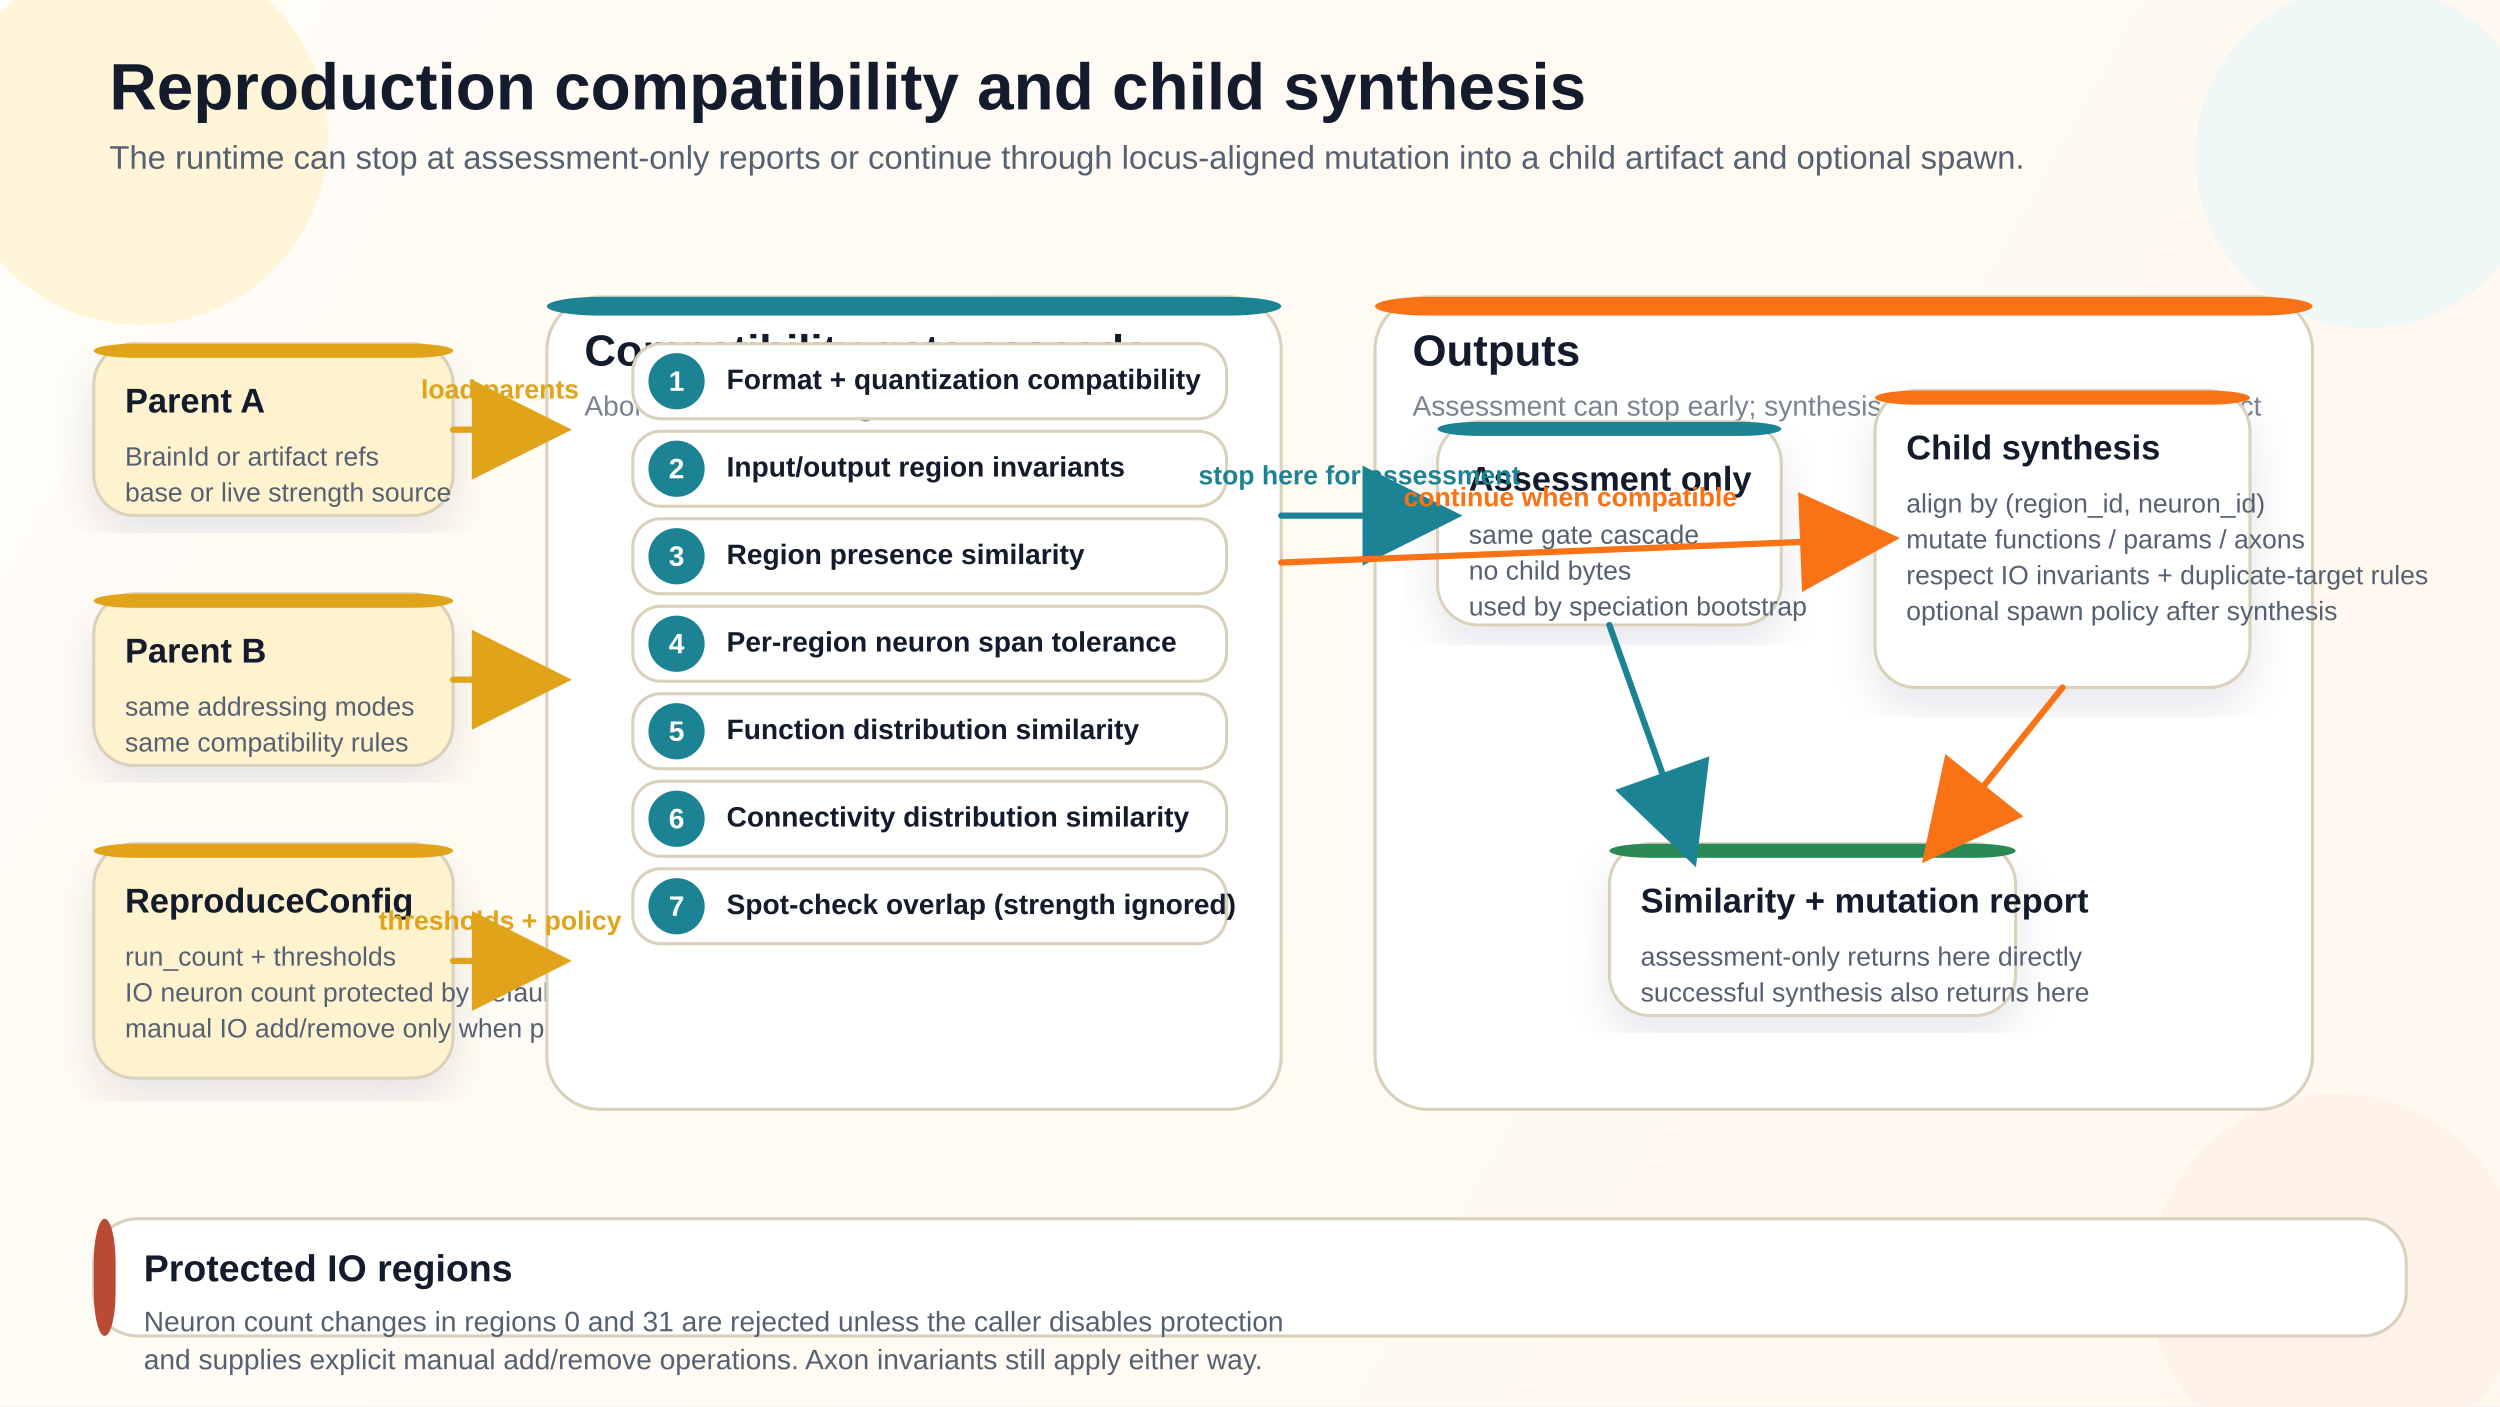
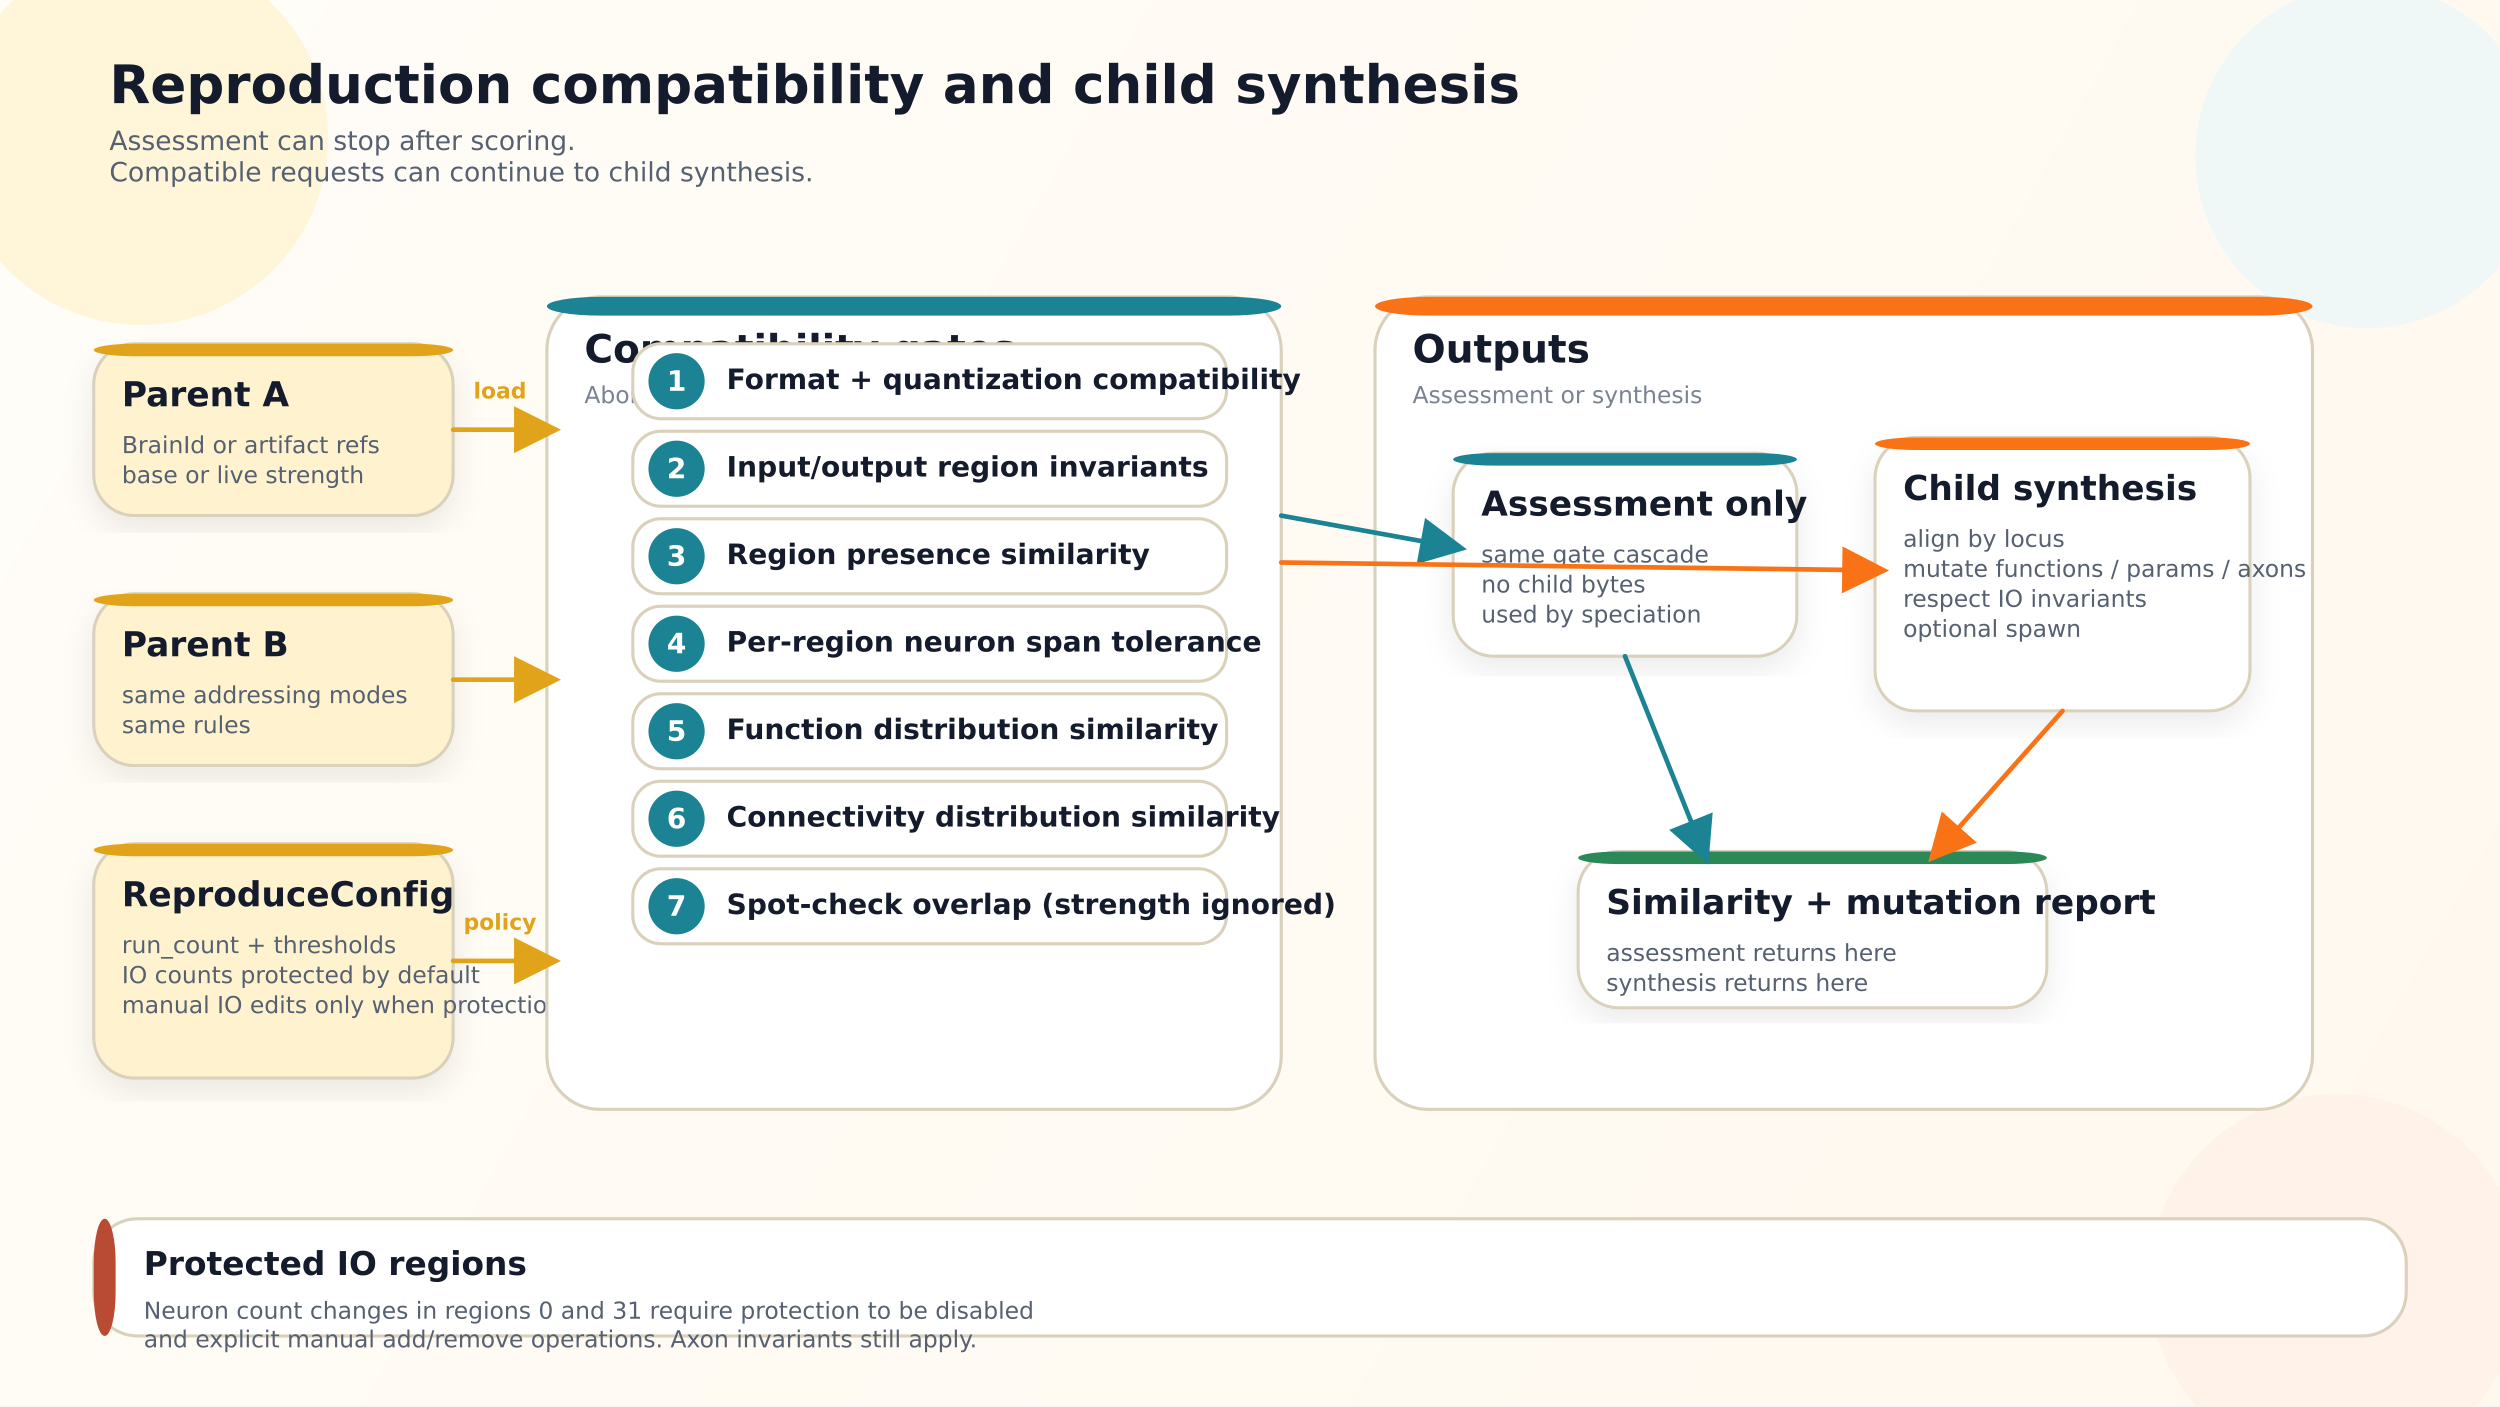
<svg xmlns="http://www.w3.org/2000/svg" width="1600" height="900" viewBox="0 0 1600 900" fill="none">
  <defs>
    <linearGradient id="bg-gradient" x1="0" y1="0" x2="1600" y2="900" gradientUnits="userSpaceOnUse">
      <stop offset="0%" stop-color="#FFFDF8" />
      <stop offset="100%" stop-color="#FFF8EE" />
    </linearGradient>
    <filter id="shadow" x="-10%" y="-10%" width="120%" height="120%">
-       <feDropShadow dx="0" dy="12" stdDeviation="14" flood-color="#131B2C" flood-opacity="0.10" />
+       <feDropShadow dx="0" dy="8" stdDeviation="10" flood-color="#131B2C" flood-opacity="0.08" />
    </filter>
-     <marker id="arrow-ink" markerWidth="16" markerHeight="16" refX="12" refY="8" orient="auto" markerUnits="strokeWidth">
-       <path d="M 0 0 L 16 8 L 0 16 z" fill="#131B2C" />
+     <marker id="arrow-ink" markerWidth="10" markerHeight="10" refX="7" refY="5" orient="auto" markerUnits="strokeWidth">
+       <path d="M 0 0 L 10 5 L 0 10 z" fill="#131B2C" />
    </marker>
-     <marker id="arrow-teal" markerWidth="16" markerHeight="16" refX="12" refY="8" orient="auto" markerUnits="strokeWidth">
-       <path d="M 0 0 L 16 8 L 0 16 z" fill="#1B8393" />
+     <marker id="arrow-teal" markerWidth="10" markerHeight="10" refX="7" refY="5" orient="auto" markerUnits="strokeWidth">
+       <path d="M 0 0 L 10 5 L 0 10 z" fill="#1B8393" />
    </marker>
-     <marker id="arrow-gold" markerWidth="16" markerHeight="16" refX="12" refY="8" orient="auto" markerUnits="strokeWidth">
-       <path d="M 0 0 L 16 8 L 0 16 z" fill="#E0A31A" />
+     <marker id="arrow-gold" markerWidth="10" markerHeight="10" refX="7" refY="5" orient="auto" markerUnits="strokeWidth">
+       <path d="M 0 0 L 10 5 L 0 10 z" fill="#E0A31A" />
    </marker>
-     <marker id="arrow-orange" markerWidth="16" markerHeight="16" refX="12" refY="8" orient="auto" markerUnits="strokeWidth">
-       <path d="M 0 0 L 16 8 L 0 16 z" fill="#F97316" />
+     <marker id="arrow-orange" markerWidth="10" markerHeight="10" refX="7" refY="5" orient="auto" markerUnits="strokeWidth">
+       <path d="M 0 0 L 10 5 L 0 10 z" fill="#F97316" />
    </marker>
-     <marker id="arrow-green" markerWidth="16" markerHeight="16" refX="12" refY="8" orient="auto" markerUnits="strokeWidth">
-       <path d="M 0 0 L 16 8 L 0 16 z" fill="#2B8857" />
+     <marker id="arrow-green" markerWidth="10" markerHeight="10" refX="7" refY="5" orient="auto" markerUnits="strokeWidth">
+       <path d="M 0 0 L 10 5 L 0 10 z" fill="#2B8857" />
    </marker>
-     <marker id="arrow-red" markerWidth="16" markerHeight="16" refX="12" refY="8" orient="auto" markerUnits="strokeWidth">
-       <path d="M 0 0 L 16 8 L 0 16 z" fill="#B94B34" />
+     <marker id="arrow-red" markerWidth="10" markerHeight="10" refX="7" refY="5" orient="auto" markerUnits="strokeWidth">
+       <path d="M 0 0 L 10 5 L 0 10 z" fill="#B94B34" />
    </marker>
  </defs>
  <g>
    <rect x="0" y="0" width="1600" height="900" fill="url(#bg-gradient)" />
    <circle cx="90" cy="88" r="120" fill="#FFF3CF" opacity="0.75" />
    <circle cx="1515" cy="100" r="110" fill="#EAF7F9" opacity="0.75" />
    <circle cx="1495" cy="820" r="120" fill="#FFF1E7" opacity="0.7" />
  </g>
  <g>
-     <text x="70" y="70" fill="#131B2C" font-size="42" font-weight="850" font-family="Segoe UI, Helvetica Neue, Arial, sans-serif" text-anchor="start" dominant-baseline="alphabetic">Reproduction compatibility and child synthesis</text>
-     <text x="70" y="108" fill="#556071" font-size="21" font-weight="500" font-family="Segoe UI, Helvetica Neue, Arial, sans-serif" text-anchor="start" dominant-baseline="alphabetic">The runtime can stop at assessment-only reports or continue through locus-aligned mutation into a child artifact and optional spawn.</text>
+     <text x="70" y="66" fill="#131B2C" font-size="34" font-weight="850" font-family="DejaVu Sans, Arial, Helvetica, sans-serif" text-anchor="start" dominant-baseline="alphabetic">Reproduction compatibility and child synthesis</text>
+     <text x="70" y="96" fill="#556071" font-size="17" font-weight="500" font-family="DejaVu Sans, Arial, Helvetica, sans-serif" text-anchor="start">
+       <tspan x="70" dy="0">Assessment can stop after scoring.</tspan>
+       <tspan x="70" dy="1.18em">Compatible requests can continue to child synthesis.</tspan>
+     </text>
  </g>
  <g>
    <rect x="60" y="220" width="230" height="110" rx="26" fill="#FFF3CF" stroke="#D9D1BB" stroke-width="2" filter="url(#shadow)" />
-     <rect x="60" y="220" width="230" height="9" rx="26" fill="#E0A31A" />
-     <text x="80" y="264" fill="#131B2C" font-size="22" font-weight="750" font-family="Segoe UI, Helvetica Neue, Arial, sans-serif" text-anchor="start" dominant-baseline="alphabetic">Parent A</text>
-     <text x="80" y="298" fill="#556071" font-size="17" font-weight="500" font-family="Segoe UI, Helvetica Neue, Arial, sans-serif" text-anchor="start">
-       <tspan x="80" dy="0">BrainId or artifact refs</tspan>
-       <tspan x="80" dy="1.35em">base or live strength source</tspan>
+     <rect x="60" y="220" width="230" height="8" rx="26" fill="#E0A31A" />
+     <text x="78" y="260" fill="#131B2C" font-size="22" font-weight="750" font-family="DejaVu Sans, Arial, Helvetica, sans-serif" text-anchor="start" dominant-baseline="alphabetic">Parent A</text>
+     <text x="78" y="290" fill="#556071" font-size="15" font-weight="500" font-family="DejaVu Sans, Arial, Helvetica, sans-serif" text-anchor="start">
+       <tspan x="78" dy="0">BrainId or artifact refs</tspan>
+       <tspan x="78" dy="1.28em">base or live strength</tspan>
    </text>
  </g>
  <g>
    <rect x="60" y="380" width="230" height="110" rx="26" fill="#FFF3CF" stroke="#D9D1BB" stroke-width="2" filter="url(#shadow)" />
-     <rect x="60" y="380" width="230" height="9" rx="26" fill="#E0A31A" />
-     <text x="80" y="424" fill="#131B2C" font-size="22" font-weight="750" font-family="Segoe UI, Helvetica Neue, Arial, sans-serif" text-anchor="start" dominant-baseline="alphabetic">Parent B</text>
-     <text x="80" y="458" fill="#556071" font-size="17" font-weight="500" font-family="Segoe UI, Helvetica Neue, Arial, sans-serif" text-anchor="start">
-       <tspan x="80" dy="0">same addressing modes</tspan>
-       <tspan x="80" dy="1.35em">same compatibility rules</tspan>
+     <rect x="60" y="380" width="230" height="8" rx="26" fill="#E0A31A" />
+     <text x="78" y="420" fill="#131B2C" font-size="22" font-weight="750" font-family="DejaVu Sans, Arial, Helvetica, sans-serif" text-anchor="start" dominant-baseline="alphabetic">Parent B</text>
+     <text x="78" y="450" fill="#556071" font-size="15" font-weight="500" font-family="DejaVu Sans, Arial, Helvetica, sans-serif" text-anchor="start">
+       <tspan x="78" dy="0">same addressing modes</tspan>
+       <tspan x="78" dy="1.28em">same rules</tspan>
    </text>
  </g>
  <g>
    <rect x="60" y="540" width="230" height="150" rx="26" fill="#FFF3CF" stroke="#D9D1BB" stroke-width="2" filter="url(#shadow)" />
-     <rect x="60" y="540" width="230" height="9" rx="26" fill="#E0A31A" />
-     <text x="80" y="584" fill="#131B2C" font-size="22" font-weight="750" font-family="Segoe UI, Helvetica Neue, Arial, sans-serif" text-anchor="start" dominant-baseline="alphabetic">ReproduceConfig</text>
-     <text x="80" y="618" fill="#556071" font-size="17" font-weight="500" font-family="Segoe UI, Helvetica Neue, Arial, sans-serif" text-anchor="start">
-       <tspan x="80" dy="0">run_count + thresholds</tspan>
-       <tspan x="80" dy="1.35em">IO neuron count protected by default</tspan>
-       <tspan x="80" dy="1.35em">manual IO add/remove only when protection is off</tspan>
+     <rect x="60" y="540" width="230" height="8" rx="26" fill="#E0A31A" />
+     <text x="78" y="580" fill="#131B2C" font-size="22" font-weight="750" font-family="DejaVu Sans, Arial, Helvetica, sans-serif" text-anchor="start" dominant-baseline="alphabetic">ReproduceConfig</text>
+     <text x="78" y="610" fill="#556071" font-size="15" font-weight="500" font-family="DejaVu Sans, Arial, Helvetica, sans-serif" text-anchor="start">
+       <tspan x="78" dy="0">run_count + thresholds</tspan>
+       <tspan x="78" dy="1.28em">IO counts protected by default</tspan>
+       <tspan x="78" dy="1.28em">manual IO edits only when protection is off</tspan>
    </text>
  </g>
  <g>
    <rect x="350" y="190" width="470" height="520" rx="34" fill="white" stroke="#D9D1BB" stroke-width="2" />
    <rect x="350" y="190" width="470" height="12" rx="34" fill="#1B8393" />
-     <text x="374" y="234" fill="#131B2C" font-size="28" font-weight="800" font-family="Segoe UI, Helvetica Neue, Arial, sans-serif" text-anchor="start" dominant-baseline="alphabetic">Compatibility gate cascade</text>
-     <text x="374" y="266" fill="#7A8392" font-size="18" font-weight="500" font-family="Segoe UI, Helvetica Neue, Arial, sans-serif" text-anchor="start" dominant-baseline="alphabetic">Abort as soon as one gate fails</text>
+     <text x="374" y="232" fill="#131B2C" font-size="25" font-weight="800" font-family="DejaVu Sans, Arial, Helvetica, sans-serif" text-anchor="start" dominant-baseline="alphabetic">Compatibility gates</text>
+     <text x="374" y="258" fill="#7A8392" font-size="15" font-weight="500" font-family="DejaVu Sans, Arial, Helvetica, sans-serif" text-anchor="start">
+       <tspan x="374" dy="0">Abort on first failure</tspan>
+     </text>
  </g>
  <g>
    <rect x="880" y="190" width="600" height="520" rx="34" fill="white" stroke="#D9D1BB" stroke-width="2" />
    <rect x="880" y="190" width="600" height="12" rx="34" fill="#F97316" />
-     <text x="904" y="234" fill="#131B2C" font-size="28" font-weight="800" font-family="Segoe UI, Helvetica Neue, Arial, sans-serif" text-anchor="start" dominant-baseline="alphabetic">Outputs</text>
-     <text x="904" y="266" fill="#7A8392" font-size="18" font-weight="500" font-family="Segoe UI, Helvetica Neue, Arial, sans-serif" text-anchor="start" dominant-baseline="alphabetic">Assessment can stop early; synthesis can continue to a child artifact</text>
-   </g>
-   <g>
-     <rect x="920" y="270" width="220" height="130" rx="26" fill="white" stroke="#D9D1BB" stroke-width="2" filter="url(#shadow)" />
-     <rect x="920" y="270" width="220" height="9" rx="26" fill="#1B8393" />
-     <text x="940" y="314" fill="#131B2C" font-size="22" font-weight="750" font-family="Segoe UI, Helvetica Neue, Arial, sans-serif" text-anchor="start" dominant-baseline="alphabetic">Assessment only</text>
-     <text x="940" y="348" fill="#556071" font-size="17" font-weight="500" font-family="Segoe UI, Helvetica Neue, Arial, sans-serif" text-anchor="start">
-       <tspan x="940" dy="0">same gate cascade</tspan>
-       <tspan x="940" dy="1.35em">no child bytes</tspan>
-       <tspan x="940" dy="1.35em">used by speciation bootstrap</tspan>
+     <text x="904" y="232" fill="#131B2C" font-size="25" font-weight="800" font-family="DejaVu Sans, Arial, Helvetica, sans-serif" text-anchor="start" dominant-baseline="alphabetic">Outputs</text>
+     <text x="904" y="258" fill="#7A8392" font-size="15" font-weight="500" font-family="DejaVu Sans, Arial, Helvetica, sans-serif" text-anchor="start">
+       <tspan x="904" dy="0">Assessment or synthesis</tspan>
    </text>
  </g>
  <g>
-     <rect x="1200" y="250" width="240" height="190" rx="26" fill="white" stroke="#D9D1BB" stroke-width="2" filter="url(#shadow)" />
-     <rect x="1200" y="250" width="240" height="9" rx="26" fill="#F97316" />
-     <text x="1220" y="294" fill="#131B2C" font-size="22" font-weight="750" font-family="Segoe UI, Helvetica Neue, Arial, sans-serif" text-anchor="start" dominant-baseline="alphabetic">Child synthesis</text>
-     <text x="1220" y="328" fill="#556071" font-size="17" font-weight="500" font-family="Segoe UI, Helvetica Neue, Arial, sans-serif" text-anchor="start">
-       <tspan x="1220" dy="0">align by (region_id, neuron_id)</tspan>
-       <tspan x="1220" dy="1.35em">mutate functions / params / axons</tspan>
-       <tspan x="1220" dy="1.35em">respect IO invariants + duplicate-target rules</tspan>
-       <tspan x="1220" dy="1.35em">optional spawn policy after synthesis</tspan>
+     <rect x="930" y="290" width="220" height="130" rx="26" fill="white" stroke="#D9D1BB" stroke-width="2" filter="url(#shadow)" />
+     <rect x="930" y="290" width="220" height="8" rx="26" fill="#1B8393" />
+     <text x="948" y="330" fill="#131B2C" font-size="22" font-weight="750" font-family="DejaVu Sans, Arial, Helvetica, sans-serif" text-anchor="start" dominant-baseline="alphabetic">Assessment only</text>
+     <text x="948" y="360" fill="#556071" font-size="15" font-weight="500" font-family="DejaVu Sans, Arial, Helvetica, sans-serif" text-anchor="start">
+       <tspan x="948" dy="0">same gate cascade</tspan>
+       <tspan x="948" dy="1.28em">no child bytes</tspan>
+       <tspan x="948" dy="1.28em">used by speciation</tspan>
    </text>
  </g>
  <g>
-     <rect x="1030" y="540" width="260" height="110" rx="26" fill="white" stroke="#D9D1BB" stroke-width="2" filter="url(#shadow)" />
-     <rect x="1030" y="540" width="260" height="9" rx="26" fill="#2B8857" />
-     <text x="1050" y="584" fill="#131B2C" font-size="22" font-weight="750" font-family="Segoe UI, Helvetica Neue, Arial, sans-serif" text-anchor="start" dominant-baseline="alphabetic">Similarity + mutation report</text>
-     <text x="1050" y="618" fill="#556071" font-size="17" font-weight="500" font-family="Segoe UI, Helvetica Neue, Arial, sans-serif" text-anchor="start">
-       <tspan x="1050" dy="0">assessment-only returns here directly</tspan>
-       <tspan x="1050" dy="1.35em">successful synthesis also returns here</tspan>
+     <rect x="1200" y="280" width="240" height="175" rx="26" fill="white" stroke="#D9D1BB" stroke-width="2" filter="url(#shadow)" />
+     <rect x="1200" y="280" width="240" height="8" rx="26" fill="#F97316" />
+     <text x="1218" y="320" fill="#131B2C" font-size="22" font-weight="750" font-family="DejaVu Sans, Arial, Helvetica, sans-serif" text-anchor="start" dominant-baseline="alphabetic">Child synthesis</text>
+     <text x="1218" y="350" fill="#556071" font-size="15" font-weight="500" font-family="DejaVu Sans, Arial, Helvetica, sans-serif" text-anchor="start">
+       <tspan x="1218" dy="0">align by locus</tspan>
+       <tspan x="1218" dy="1.28em">mutate functions / params / axons</tspan>
+       <tspan x="1218" dy="1.28em">respect IO invariants</tspan>
+       <tspan x="1218" dy="1.28em">optional spawn</tspan>
+     </text>
+   </g>
+   <g>
+     <rect x="1010" y="545" width="300" height="100" rx="26" fill="white" stroke="#D9D1BB" stroke-width="2" filter="url(#shadow)" />
+     <rect x="1010" y="545" width="300" height="8" rx="26" fill="#2B8857" />
+     <text x="1028" y="585" fill="#131B2C" font-size="22" font-weight="750" font-family="DejaVu Sans, Arial, Helvetica, sans-serif" text-anchor="start" dominant-baseline="alphabetic">Similarity + mutation report</text>
+     <text x="1028" y="615" fill="#556071" font-size="15" font-weight="500" font-family="DejaVu Sans, Arial, Helvetica, sans-serif" text-anchor="start">
+       <tspan x="1028" dy="0">assessment returns here</tspan>
+       <tspan x="1028" dy="1.28em">synthesis returns here</tspan>
    </text>
  </g>
  <rect x="405" y="220" width="380" height="48" rx="18" fill="white" stroke="#D9D1BB" stroke-width="2" />
  <g>
    <circle cx="433" cy="244" r="18" fill="#1B8393" />
-     <text x="433" y="245" fill="white" font-size="18" font-weight="800" font-family="Segoe UI, Helvetica Neue, Arial, sans-serif" text-anchor="middle" dominant-baseline="middle">1</text>
+     <text x="433" y="245" fill="white" font-size="18" font-weight="800" font-family="DejaVu Sans, Arial, Helvetica, sans-serif" text-anchor="middle" dominant-baseline="middle">1</text>
  </g>
-   <text x="465" y="249" fill="#131B2C" font-size="18" font-weight="650" font-family="Segoe UI, Helvetica Neue, Arial, sans-serif" text-anchor="start" dominant-baseline="alphabetic">Format + quantization compatibility</text>
+   <text x="465" y="249" fill="#131B2C" font-size="18" font-weight="650" font-family="DejaVu Sans, Arial, Helvetica, sans-serif" text-anchor="start" dominant-baseline="alphabetic">Format + quantization compatibility</text>
  <rect x="405" y="276" width="380" height="48" rx="18" fill="white" stroke="#D9D1BB" stroke-width="2" />
  <g>
    <circle cx="433" cy="300" r="18" fill="#1B8393" />
-     <text x="433" y="301" fill="white" font-size="18" font-weight="800" font-family="Segoe UI, Helvetica Neue, Arial, sans-serif" text-anchor="middle" dominant-baseline="middle">2</text>
+     <text x="433" y="301" fill="white" font-size="18" font-weight="800" font-family="DejaVu Sans, Arial, Helvetica, sans-serif" text-anchor="middle" dominant-baseline="middle">2</text>
  </g>
-   <text x="465" y="305" fill="#131B2C" font-size="18" font-weight="650" font-family="Segoe UI, Helvetica Neue, Arial, sans-serif" text-anchor="start" dominant-baseline="alphabetic">Input/output region invariants</text>
+   <text x="465" y="305" fill="#131B2C" font-size="18" font-weight="650" font-family="DejaVu Sans, Arial, Helvetica, sans-serif" text-anchor="start" dominant-baseline="alphabetic">Input/output region invariants</text>
  <rect x="405" y="332" width="380" height="48" rx="18" fill="white" stroke="#D9D1BB" stroke-width="2" />
  <g>
    <circle cx="433" cy="356" r="18" fill="#1B8393" />
-     <text x="433" y="357" fill="white" font-size="18" font-weight="800" font-family="Segoe UI, Helvetica Neue, Arial, sans-serif" text-anchor="middle" dominant-baseline="middle">3</text>
+     <text x="433" y="357" fill="white" font-size="18" font-weight="800" font-family="DejaVu Sans, Arial, Helvetica, sans-serif" text-anchor="middle" dominant-baseline="middle">3</text>
  </g>
-   <text x="465" y="361" fill="#131B2C" font-size="18" font-weight="650" font-family="Segoe UI, Helvetica Neue, Arial, sans-serif" text-anchor="start" dominant-baseline="alphabetic">Region presence similarity</text>
+   <text x="465" y="361" fill="#131B2C" font-size="18" font-weight="650" font-family="DejaVu Sans, Arial, Helvetica, sans-serif" text-anchor="start" dominant-baseline="alphabetic">Region presence similarity</text>
  <rect x="405" y="388" width="380" height="48" rx="18" fill="white" stroke="#D9D1BB" stroke-width="2" />
  <g>
    <circle cx="433" cy="412" r="18" fill="#1B8393" />
-     <text x="433" y="413" fill="white" font-size="18" font-weight="800" font-family="Segoe UI, Helvetica Neue, Arial, sans-serif" text-anchor="middle" dominant-baseline="middle">4</text>
+     <text x="433" y="413" fill="white" font-size="18" font-weight="800" font-family="DejaVu Sans, Arial, Helvetica, sans-serif" text-anchor="middle" dominant-baseline="middle">4</text>
  </g>
-   <text x="465" y="417" fill="#131B2C" font-size="18" font-weight="650" font-family="Segoe UI, Helvetica Neue, Arial, sans-serif" text-anchor="start" dominant-baseline="alphabetic">Per-region neuron span tolerance</text>
+   <text x="465" y="417" fill="#131B2C" font-size="18" font-weight="650" font-family="DejaVu Sans, Arial, Helvetica, sans-serif" text-anchor="start" dominant-baseline="alphabetic">Per-region neuron span tolerance</text>
  <rect x="405" y="444" width="380" height="48" rx="18" fill="white" stroke="#D9D1BB" stroke-width="2" />
  <g>
    <circle cx="433" cy="468" r="18" fill="#1B8393" />
-     <text x="433" y="469" fill="white" font-size="18" font-weight="800" font-family="Segoe UI, Helvetica Neue, Arial, sans-serif" text-anchor="middle" dominant-baseline="middle">5</text>
+     <text x="433" y="469" fill="white" font-size="18" font-weight="800" font-family="DejaVu Sans, Arial, Helvetica, sans-serif" text-anchor="middle" dominant-baseline="middle">5</text>
  </g>
-   <text x="465" y="473" fill="#131B2C" font-size="18" font-weight="650" font-family="Segoe UI, Helvetica Neue, Arial, sans-serif" text-anchor="start" dominant-baseline="alphabetic">Function distribution similarity</text>
+   <text x="465" y="473" fill="#131B2C" font-size="18" font-weight="650" font-family="DejaVu Sans, Arial, Helvetica, sans-serif" text-anchor="start" dominant-baseline="alphabetic">Function distribution similarity</text>
  <rect x="405" y="500" width="380" height="48" rx="18" fill="white" stroke="#D9D1BB" stroke-width="2" />
  <g>
    <circle cx="433" cy="524" r="18" fill="#1B8393" />
-     <text x="433" y="525" fill="white" font-size="18" font-weight="800" font-family="Segoe UI, Helvetica Neue, Arial, sans-serif" text-anchor="middle" dominant-baseline="middle">6</text>
+     <text x="433" y="525" fill="white" font-size="18" font-weight="800" font-family="DejaVu Sans, Arial, Helvetica, sans-serif" text-anchor="middle" dominant-baseline="middle">6</text>
  </g>
-   <text x="465" y="529" fill="#131B2C" font-size="18" font-weight="650" font-family="Segoe UI, Helvetica Neue, Arial, sans-serif" text-anchor="start" dominant-baseline="alphabetic">Connectivity distribution similarity</text>
+   <text x="465" y="529" fill="#131B2C" font-size="18" font-weight="650" font-family="DejaVu Sans, Arial, Helvetica, sans-serif" text-anchor="start" dominant-baseline="alphabetic">Connectivity distribution similarity</text>
  <rect x="405" y="556" width="380" height="48" rx="18" fill="white" stroke="#D9D1BB" stroke-width="2" />
  <g>
    <circle cx="433" cy="580" r="18" fill="#1B8393" />
-     <text x="433" y="581" fill="white" font-size="18" font-weight="800" font-family="Segoe UI, Helvetica Neue, Arial, sans-serif" text-anchor="middle" dominant-baseline="middle">7</text>
+     <text x="433" y="581" fill="white" font-size="18" font-weight="800" font-family="DejaVu Sans, Arial, Helvetica, sans-serif" text-anchor="middle" dominant-baseline="middle">7</text>
  </g>
-   <text x="465" y="585" fill="#131B2C" font-size="18" font-weight="650" font-family="Segoe UI, Helvetica Neue, Arial, sans-serif" text-anchor="start" dominant-baseline="alphabetic">Spot-check overlap (strength ignored)</text>
+   <text x="465" y="585" fill="#131B2C" font-size="18" font-weight="650" font-family="DejaVu Sans, Arial, Helvetica, sans-serif" text-anchor="start" dominant-baseline="alphabetic">Spot-check overlap (strength ignored)</text>
  <g>
-     <line x1="290" y1="275" x2="350" y2="275" stroke="#E0A31A" stroke-width="4" stroke-linecap="round" marker-end="url(#arrow-gold)" />
-     <text x="320" y="255" fill="#E0A31A" font-size="17" font-weight="700" font-family="Segoe UI, Helvetica Neue, Arial, sans-serif" text-anchor="middle" dominant-baseline="alphabetic">load parents</text>
+     <line x1="290" y1="275" x2="350" y2="275" stroke="#E0A31A" stroke-width="3" stroke-linecap="round" marker-end="url(#arrow-gold)" />
+     <text x="320" y="255" fill="#E0A31A" font-size="14" font-weight="700" font-family="DejaVu Sans, Arial, Helvetica, sans-serif" text-anchor="middle" dominant-baseline="alphabetic">load</text>
  </g>
  <g>
-     <line x1="290" y1="435" x2="350" y2="435" stroke="#E0A31A" stroke-width="4" stroke-linecap="round" marker-end="url(#arrow-gold)" />
+     <line x1="290" y1="435" x2="350" y2="435" stroke="#E0A31A" stroke-width="3" stroke-linecap="round" marker-end="url(#arrow-gold)" />
  </g>
  <g>
-     <line x1="290" y1="615" x2="350" y2="615" stroke="#E0A31A" stroke-width="4" stroke-linecap="round" marker-end="url(#arrow-gold)" />
-     <text x="320" y="595" fill="#E0A31A" font-size="17" font-weight="700" font-family="Segoe UI, Helvetica Neue, Arial, sans-serif" text-anchor="middle" dominant-baseline="alphabetic">thresholds + policy</text>
+     <line x1="290" y1="615" x2="350" y2="615" stroke="#E0A31A" stroke-width="3" stroke-linecap="round" marker-end="url(#arrow-gold)" />
+     <text x="320" y="595" fill="#E0A31A" font-size="14" font-weight="700" font-family="DejaVu Sans, Arial, Helvetica, sans-serif" text-anchor="middle" dominant-baseline="alphabetic">policy</text>
  </g>
  <g>
-     <line x1="820" y1="330" x2="920" y2="330" stroke="#1B8393" stroke-width="4" stroke-linecap="round" marker-end="url(#arrow-teal)" />
-     <text x="870" y="310" fill="#1B8393" font-size="17" font-weight="700" font-family="Segoe UI, Helvetica Neue, Arial, sans-serif" text-anchor="middle" dominant-baseline="alphabetic">stop here for assessment</text>
+     <line x1="820" y1="330" x2="930" y2="350" stroke="#1B8393" stroke-width="3" stroke-linecap="round" marker-end="url(#arrow-teal)" />
  </g>
  <g>
-     <line x1="820" y1="360" x2="1200" y2="345" stroke="#F97316" stroke-width="4" stroke-linecap="round" marker-end="url(#arrow-orange)" />
-     <text x="1005" y="324" fill="#F97316" font-size="17" font-weight="700" font-family="Segoe UI, Helvetica Neue, Arial, sans-serif" text-anchor="middle" dominant-baseline="alphabetic">continue when compatible</text>
+     <line x1="820" y1="360" x2="1200" y2="365" stroke="#F97316" stroke-width="3" stroke-linecap="round" marker-end="url(#arrow-orange)" />
  </g>
  <g>
-     <line x1="1030" y1="400" x2="1080" y2="540" stroke="#1B8393" stroke-width="4" stroke-linecap="round" marker-end="url(#arrow-teal)" />
+     <line x1="1040" y1="420" x2="1090" y2="545" stroke="#1B8393" stroke-width="3" stroke-linecap="round" marker-end="url(#arrow-teal)" />
  </g>
  <g>
-     <line x1="1320" y1="440" x2="1240" y2="540" stroke="#F97316" stroke-width="4" stroke-linecap="round" marker-end="url(#arrow-orange)" />
+     <line x1="1320" y1="455" x2="1240" y2="545" stroke="#F97316" stroke-width="3" stroke-linecap="round" marker-end="url(#arrow-orange)" />
  </g>
  <g>
    <rect x="60" y="780" width="1480" height="75" rx="28" fill="white" stroke="#D9D1BB" stroke-width="2" />
    <rect x="60" y="780" width="14" height="75" rx="28" fill="#B94B34" />
-     <text x="92" y="820" fill="#131B2C" font-size="24" font-weight="780" font-family="Segoe UI, Helvetica Neue, Arial, sans-serif" text-anchor="start" dominant-baseline="alphabetic">Protected IO regions</text>
-     <text x="92" y="852" fill="#556071" font-size="18" font-weight="500" font-family="Segoe UI, Helvetica Neue, Arial, sans-serif" text-anchor="start">
-       <tspan x="92" dy="0">Neuron count changes in regions 0 and 31 are rejected unless the caller disables protection</tspan>
-       <tspan x="92" dy="1.35em">and supplies explicit manual add/remove operations. Axon invariants still apply either way.</tspan>
+     <text x="92" y="816" fill="#131B2C" font-size="21" font-weight="780" font-family="DejaVu Sans, Arial, Helvetica, sans-serif" text-anchor="start" dominant-baseline="alphabetic">Protected IO regions</text>
+     <text x="92" y="844" fill="#556071" font-size="15" font-weight="500" font-family="DejaVu Sans, Arial, Helvetica, sans-serif" text-anchor="start">
+       <tspan x="92" dy="0">Neuron count changes in regions 0 and 31 require protection to be disabled</tspan>
+       <tspan x="92" dy="1.22em">and explicit manual add/remove operations. Axon invariants still apply.</tspan>
    </text>
  </g>
</svg>
